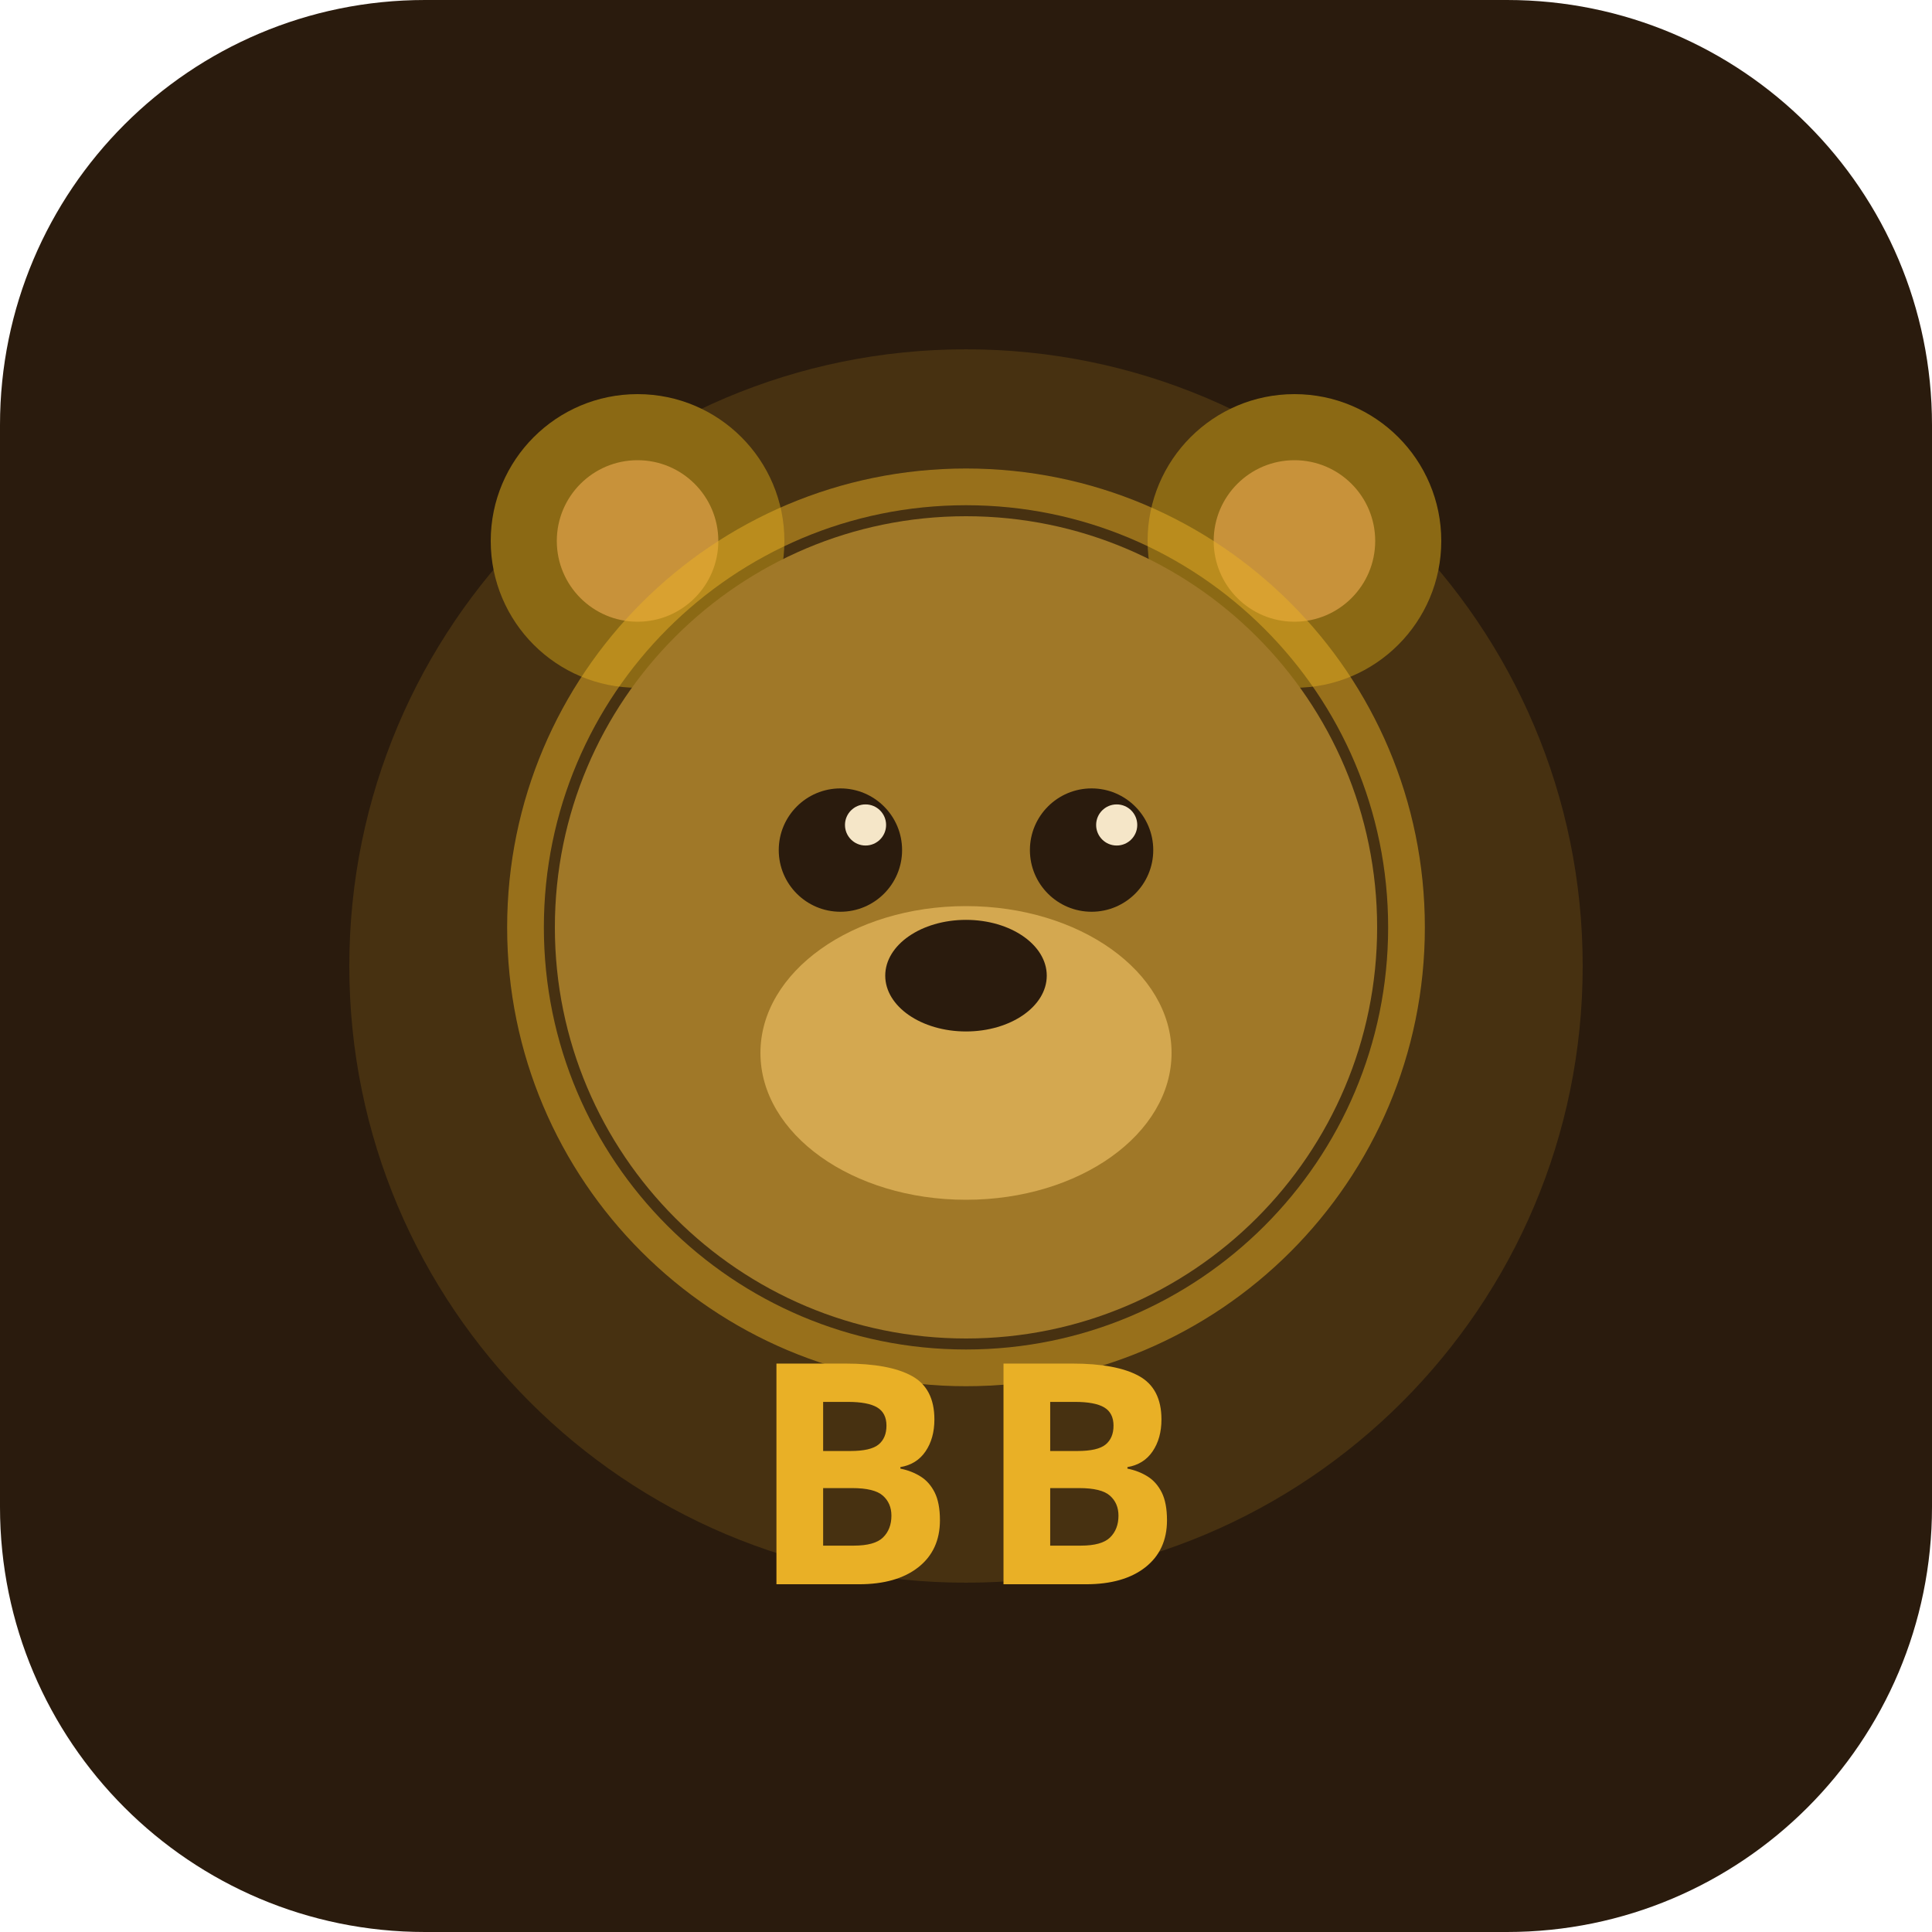
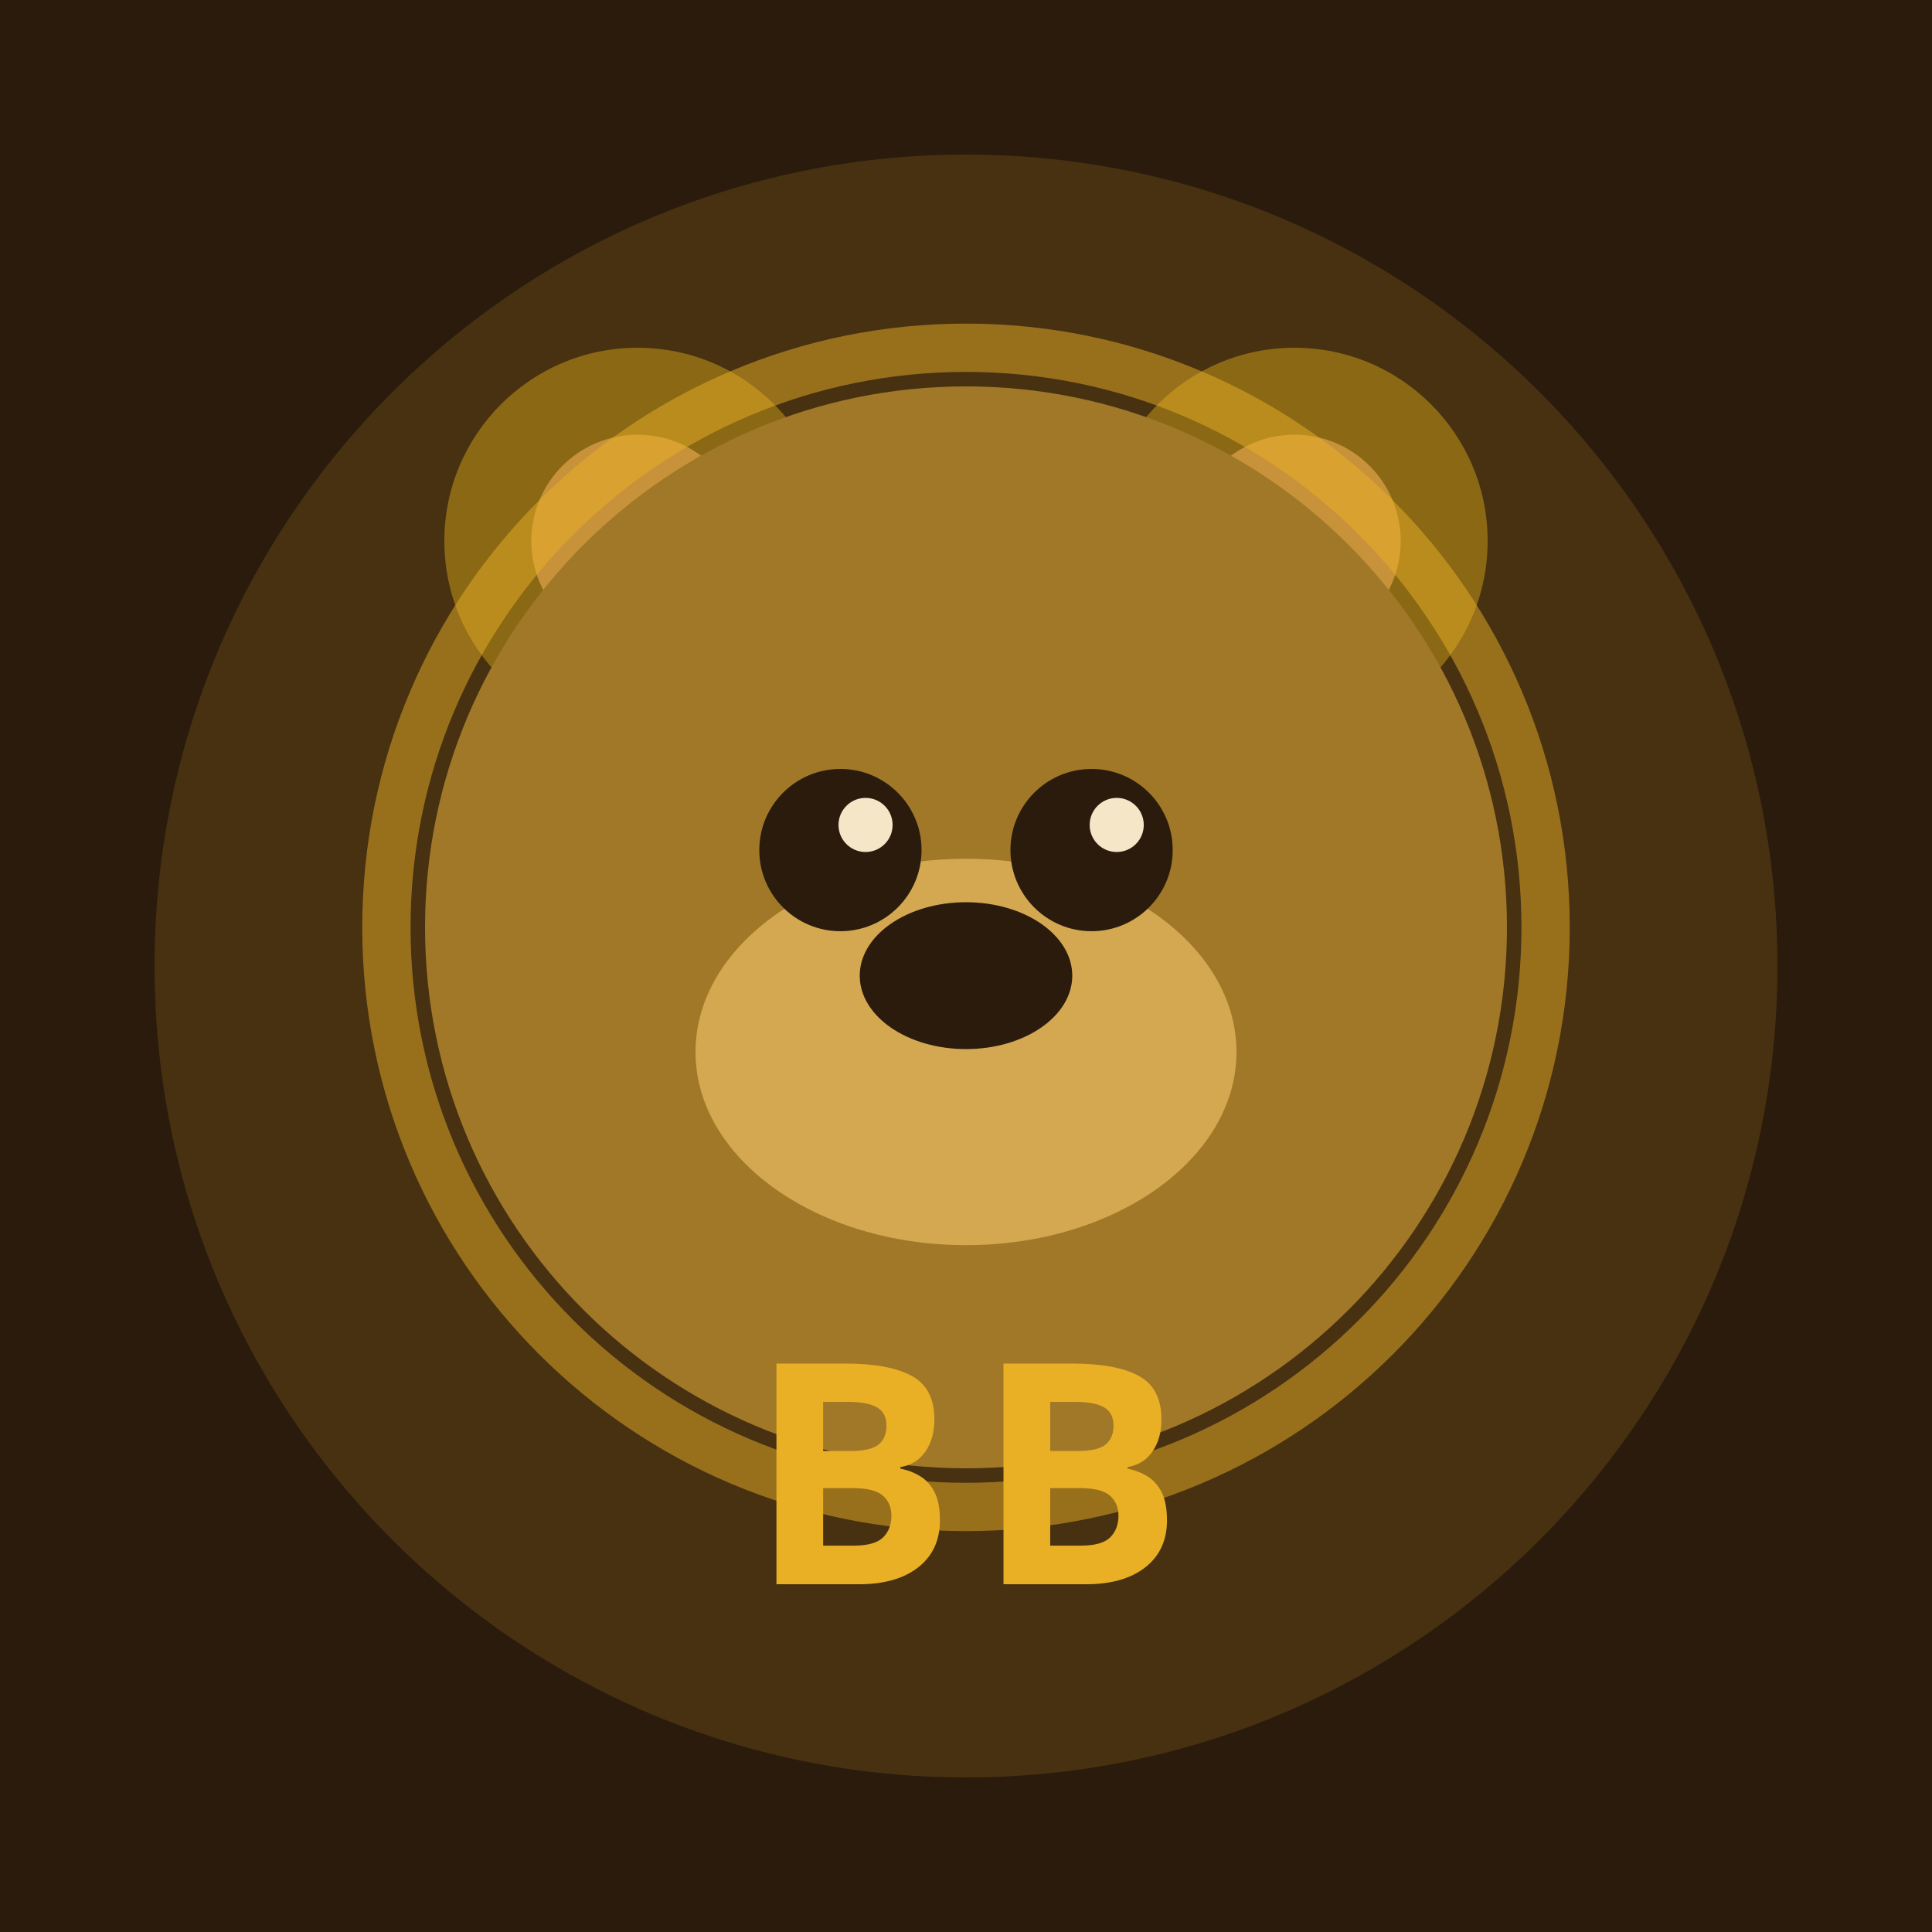
<svg xmlns="http://www.w3.org/2000/svg" width="512" height="512" viewBox="0 0 512 512">
-   <rect width="512" height="512" rx="112.64" fill="#2A1B0D" />
-   <circle cx="256" cy="256" r="163.43" fill="#E9B026" opacity="0.15" />
-   <circle cx="168.96" cy="143.36" r="38.912" fill="#8B6914" />
-   <circle cx="343.04" cy="143.36" r="38.912" fill="#8B6914" />
-   <circle cx="168.96" cy="143.36" r="21.402" fill="#c8923a" />
-   <circle cx="343.04" cy="143.36" r="21.402" fill="#c8923a" />
-   <circle cx="256" cy="245.76" r="108.954" fill="#a07828" />
-   <ellipse cx="256" cy="279.04" rx="54.477" ry="38.912" fill="#d4a850" />
-   <ellipse cx="256" cy="258.56" rx="21.402" ry="14.787" fill="#2A1B0D" />
-   <circle cx="222.72" cy="225.28" r="16.343" fill="#2A1B0D" />
-   <circle cx="289.28" cy="225.28" r="16.343" fill="#2A1B0D" />
-   <circle cx="229.376" cy="218.624" r="5.448" fill="#F5E6C8" />
-   <circle cx="295.936" cy="218.624" r="5.448" fill="#F5E6C8" />
-   <circle cx="256" cy="245.76" r="116.736" fill="none" stroke="#E9B026" stroke-width="9.728" opacity="0.5" />
+   <rect width="512" height="512" fill="#2A1B0D" />
+   <circle cx="256" cy="256" r="215.04" fill="#E9B026" opacity="0.15" />
+   <circle cx="168.96" cy="143.36" r="51.2" fill="#8B6914" />
+   <circle cx="343.04" cy="143.36" r="51.2" fill="#8B6914" />
+   <circle cx="168.96" cy="143.36" r="28.16" fill="#c8923a" />
+   <circle cx="343.04" cy="143.36" r="28.16" fill="#c8923a" />
+   <circle cx="256" cy="245.76" r="143.36" fill="#a07828" />
+   <ellipse cx="256" cy="278.78" rx="71.68" ry="51.2" fill="#d4a850" />
+   <ellipse cx="256" cy="258.56" rx="28.16" ry="19.46" fill="#2A1B0D" />
+   <circle cx="222.72" cy="225.28" r="21.5" fill="#2A1B0D" />
+   <circle cx="289.28" cy="225.28" r="21.5" fill="#2A1B0D" />
+   <circle cx="229.38" cy="218.62" r="7.17" fill="#F5E6C8" />
+   <circle cx="295.94" cy="218.62" r="7.17" fill="#F5E6C8" />
+   <circle cx="256" cy="245.76" r="153.6" fill="none" stroke="#E9B026" stroke-width="12.8" opacity="0.5" />
  <text x="256" y="419.84" font-family="'Arial Black', sans-serif" font-weight="900" font-size="81.92" fill="#E9B026" text-anchor="middle" letter-spacing="5.12">BB</text>
</svg>
